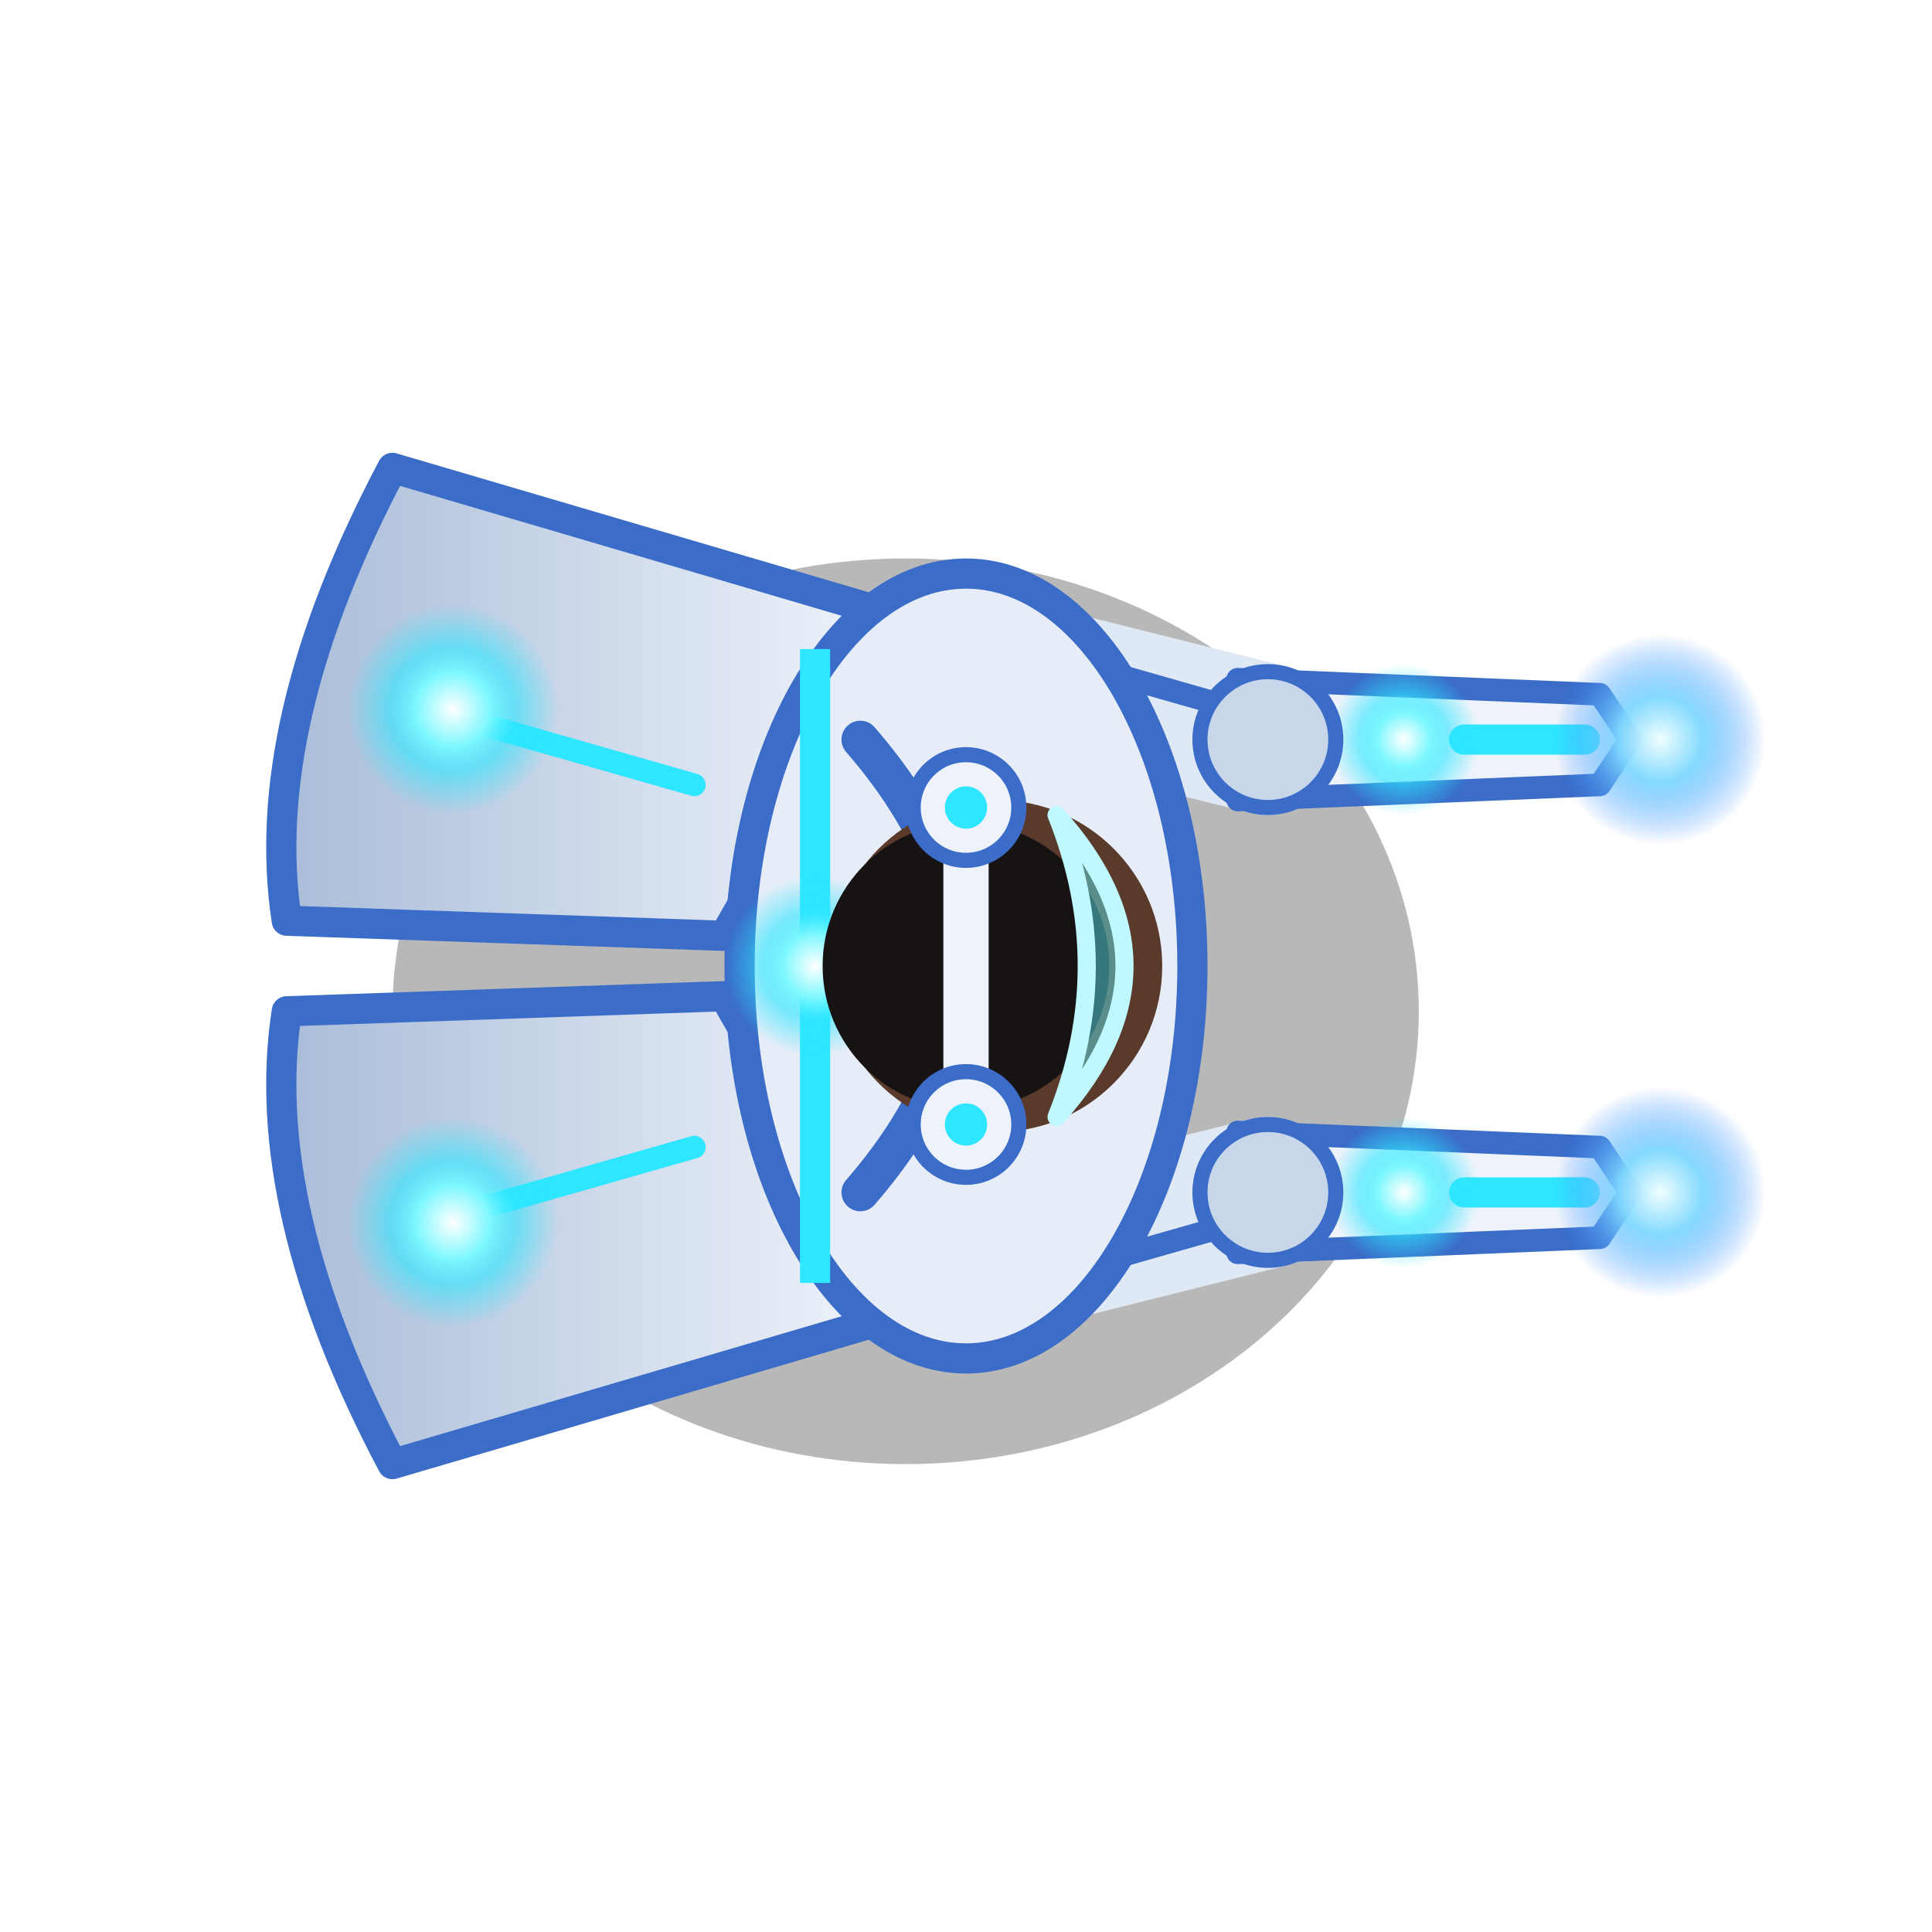
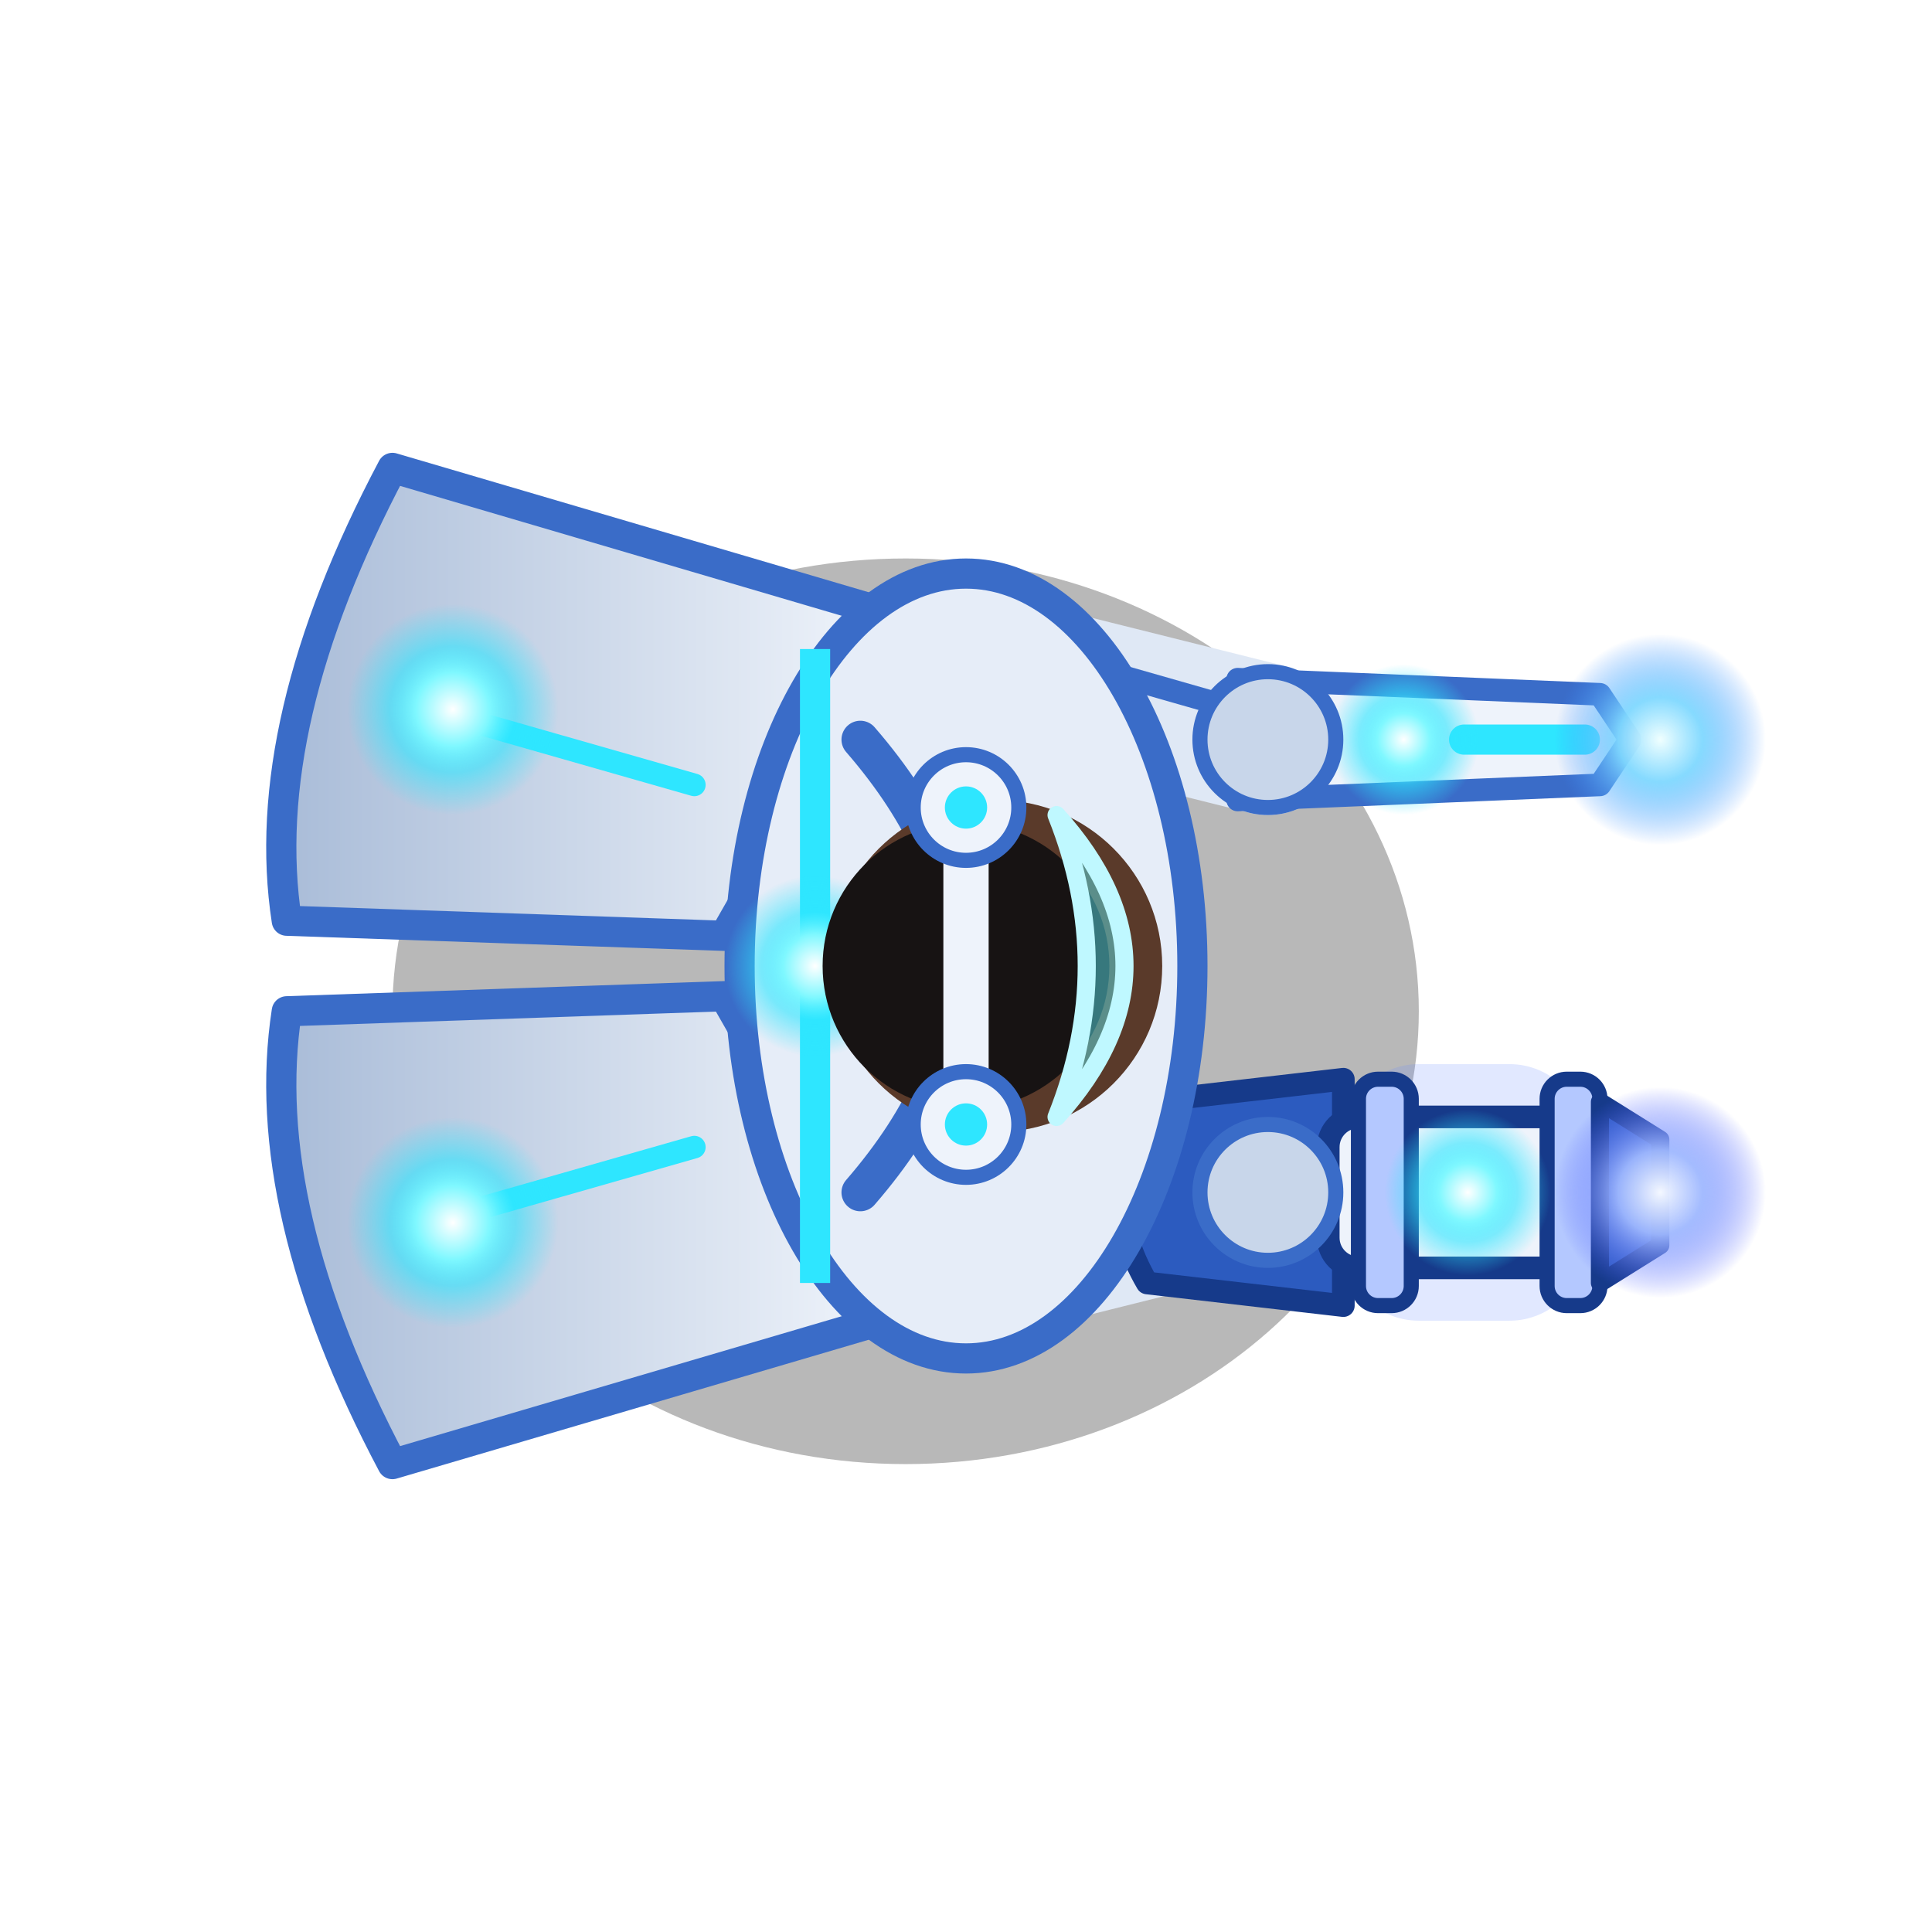
<svg xmlns="http://www.w3.org/2000/svg" width="128" height="128" viewBox="0 0 128 128">
  <defs>
    <radialGradient id="muzzle">
      <stop offset="0" stop-color="#f0ffff" />
      <stop offset="0.4" stop-color="#7fd8ff" stop-opacity="0.95" />
      <stop offset="1" stop-color="#3a8cff" stop-opacity="0" />
+     </radialGradient>
+     <radialGradient id="senna_muzzle">
+       <stop offset="0" stop-color="#f4f8ff" />
+       <stop offset="0.4" stop-color="#9fb8ff" stop-opacity="0.95" />
+       <stop offset="1" stop-color="#4a5cff" stop-opacity="0" />
    </radialGradient>
    <radialGradient id="core" cx="0.5" cy="0.5" r="0.5">
      <stop offset="0" stop-color="#ffffff" />
      <stop offset="0.35" stop-color="#7ff8ff" />
      <stop offset="0.6" stop-color="#2ee6ff" stop-opacity="0.6" />
      <stop offset="1" stop-color="#2ee6ff" stop-opacity="0" />
    </radialGradient>
    <linearGradient id="coat" x1="0" y1="0" x2="1" y2="0">
      <stop offset="0" stop-color="#a9bcd8" />
      <stop offset="1" stop-color="#f2f6fc" />
    </linearGradient>
  </defs>
  <g transform="translate(64 64)">
    <ellipse cx="-4" cy="3" rx="34" ry="30" fill="#000000" opacity="0.28" />
    <path d="M -4 -23 L -38 -33 Q -47 -16 -45 -3 L -16 -2 Z" fill="url(#coat)" stroke="#3a6cc8" stroke-width="2" stroke-linejoin="round" />
    <path d="M -4 23 L -38 33 Q -47 16 -45 3 L -16 2 Z" fill="url(#coat)" stroke="#3a6cc8" stroke-width="2" stroke-linejoin="round" />
    <path d="M -18 -12 L -32 -16 M -18 12 L -32 16" stroke="#2ee6ff" stroke-width="1.5" stroke-linecap="round" />
    <circle cx="-34" cy="-17" r="7" fill="url(#core)" />
    <circle cx="-34" cy="17" r="7" fill="url(#core)" />
    <path d="M 0 -20 L 20 -15" stroke="#dfe8f5" stroke-width="10" stroke-linecap="round" />
    <path d="M 0 20 L 20 15" stroke="#dfe8f5" stroke-width="10" stroke-linecap="round" />
    <path d="M 4 -21 L 18 -17" stroke="#3a6cc8" stroke-width="1.5" stroke-linecap="round" />
    <path d="M 4 21 L 18 17" stroke="#3a6cc8" stroke-width="1.5" stroke-linecap="round" />
    <path d="M 18 -19 L 42 -18 L 44 -15 L 42 -12 L 18 -11 Z" fill="#eef3fb" stroke="#3a6cc8" stroke-width="1.5" stroke-linejoin="round" />
-     <path d="M 18 19 L 42 18 L 44 15 L 42 12 L 18 11 Z" fill="#eef3fb" stroke="#3a6cc8" stroke-width="1.5" stroke-linejoin="round" />
    <path d="M 33 -15 L 41 -15" stroke="#2ee6ff" stroke-width="2" stroke-linecap="round" />
-     <path d="M 33 15 L 41 15" stroke="#2ee6ff" stroke-width="2" stroke-linecap="round" />
    <circle cx="29" cy="-15" r="5" fill="url(#core)" />
-     <circle cx="29" cy="15" r="5" fill="url(#core)" />
+     <rect x="25" y="6.5" width="16" height="17" rx="5" fill="#6a8cff" opacity="0.2" />
+     <path d="M 12 9 L 25 7.5 L 25 22.5 L 12 21 Q 8.5 15 12 9 Z" fill="#2c5bbf" stroke="#163a8a" stroke-width="1.5" stroke-linejoin="round" />
+     <rect x="24" y="10" width="19" height="10" rx="2" fill="#eef3fb" stroke="#163a8a" stroke-width="1.5" />
+     <rect x="26" y="7.5" width="3.5" height="15" rx="1.3" fill="#b4c8ff" stroke="#163a8a" stroke-width="1" />
+     <rect x="38.5" y="7.5" width="3.5" height="15" rx="1.3" fill="#b4c8ff" stroke="#163a8a" stroke-width="1" />
+     <circle cx="33.25" cy="15" r="5.5" fill="url(#core)" />
+     <path d="M 42 9 L 46 11.5 L 46 18.5 L 42 21 Z" fill="#2c5bbf" stroke="#163a8a" stroke-width="1.2" stroke-linejoin="round" />
    <circle cx="20" cy="-15" r="4.5" fill="#c8d6ea" stroke="#3a6cc8" stroke-width="1" />
    <circle cx="20" cy="15" r="4.5" fill="#c8d6ea" stroke="#3a6cc8" stroke-width="1" />
    <circle cx="46" cy="-15" r="7" fill="url(#muzzle)" />
-     <circle cx="46" cy="15" r="7" fill="url(#muzzle)" />
+     <circle cx="46" cy="15" r="7" fill="url(#senna_muzzle)" />
    <ellipse cx="0" cy="0" rx="15" ry="26" fill="#e6edf8" stroke="#3a6cc8" stroke-width="2" />
    <path d="M -10 -21 L -10 21" stroke="#2ee6ff" stroke-width="2" />
    <circle cx="-10" cy="0" r="6" fill="url(#core)" />
    <path d="M -7 -15 Q 6 0 -7 15" fill="none" stroke="#3a6cc8" stroke-width="2.5" stroke-linecap="round" />
    <circle cx="2" cy="0" r="11" fill="#5a3a2a" />
    <circle cx="0" cy="0" r="9.5" fill="#171313" />
    <path d="M 0 -10 L 0 10" stroke="#eef3fb" stroke-width="3" />
    <circle cx="0" cy="-10.5" r="3.5" fill="#eef3fb" stroke="#3a6cc8" stroke-width="1" />
    <circle cx="0" cy="10.5" r="3.5" fill="#eef3fb" stroke="#3a6cc8" stroke-width="1" />
    <circle cx="0" cy="-10.5" r="1.4" fill="#2ee6ff" />
    <circle cx="0" cy="10.5" r="1.4" fill="#2ee6ff" />
    <path d="M 6 -10 Q 15 0 6 10 Q 10 0 6 -10 Z" fill="#5ff4ff" fill-opacity="0.45" stroke="#bff8ff" stroke-width="1.2" stroke-linejoin="round" />
  </g>
</svg>
